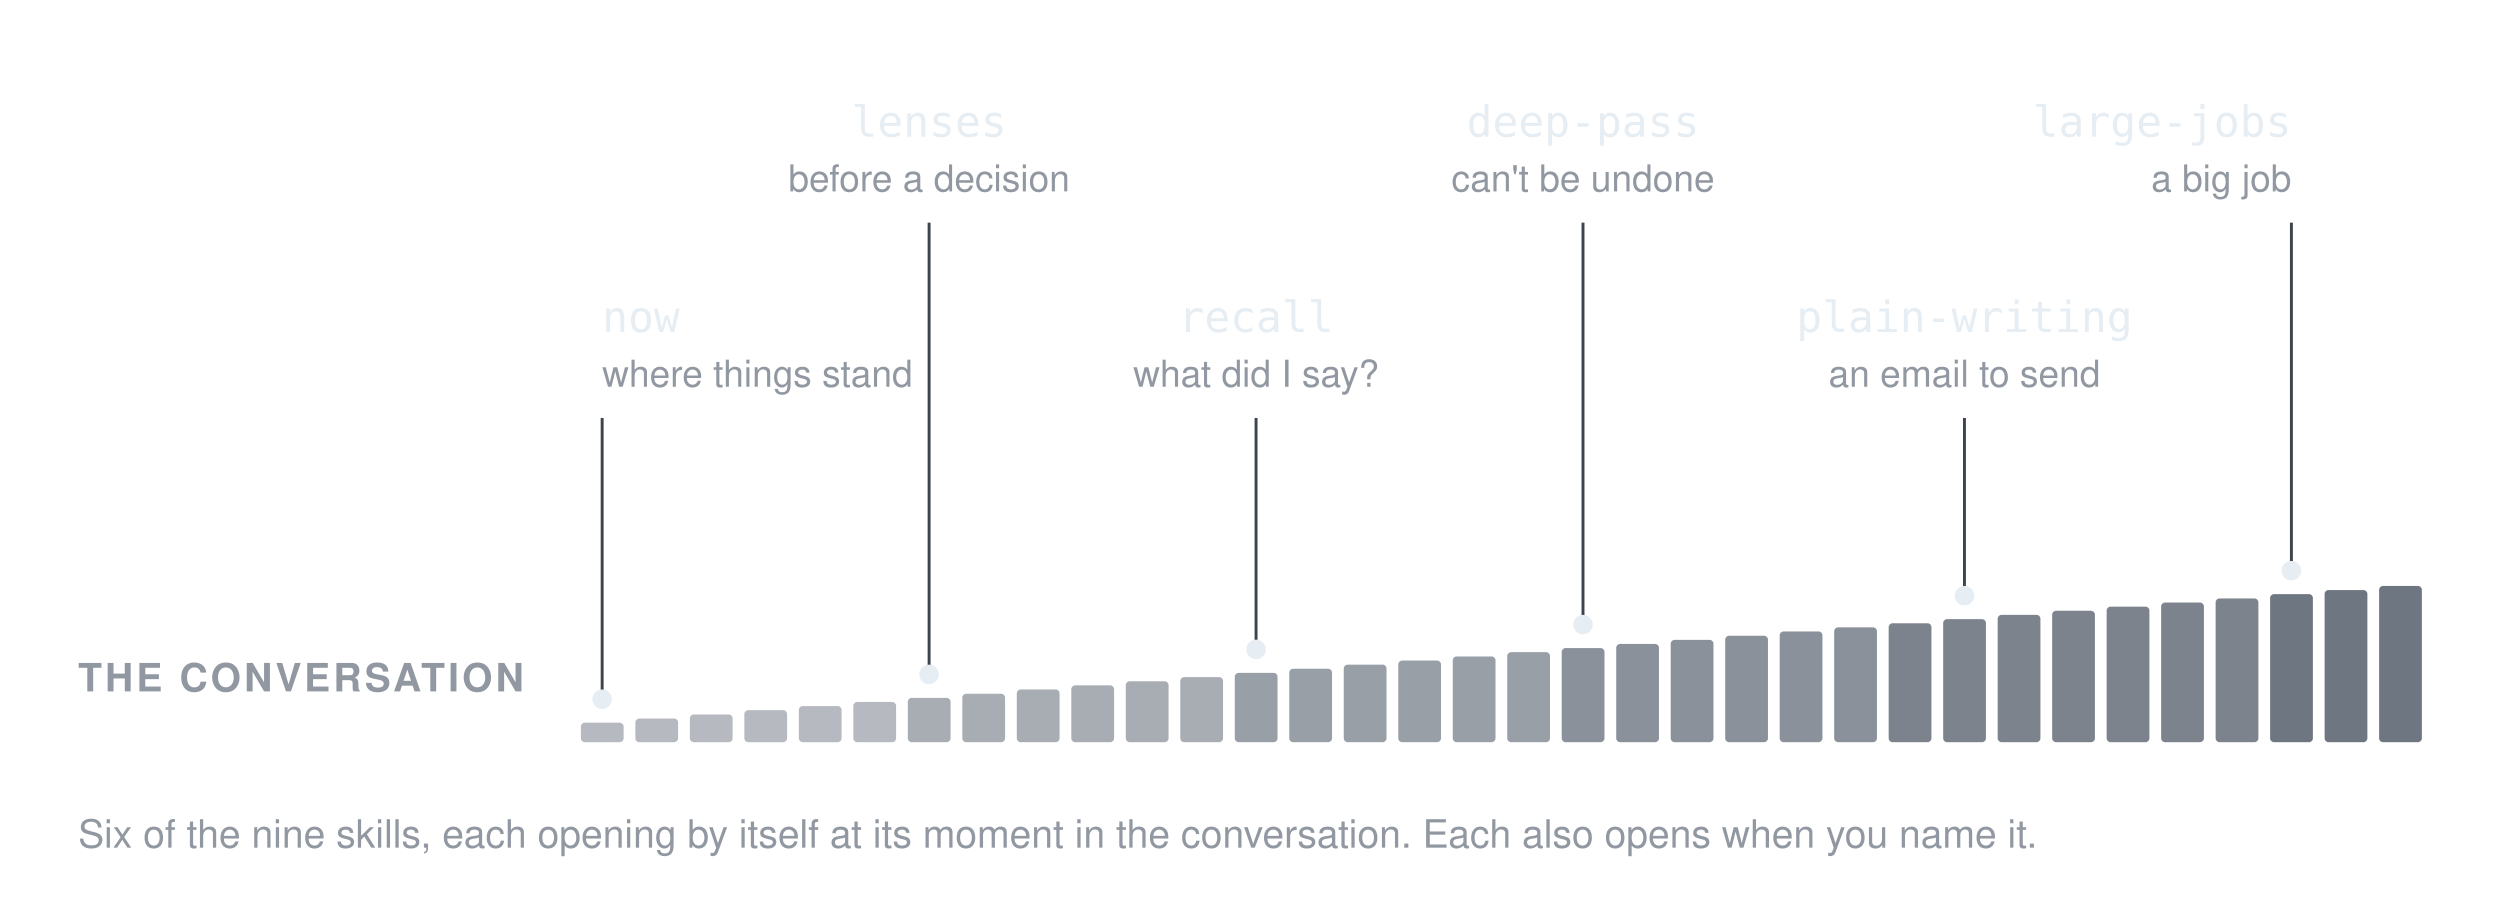
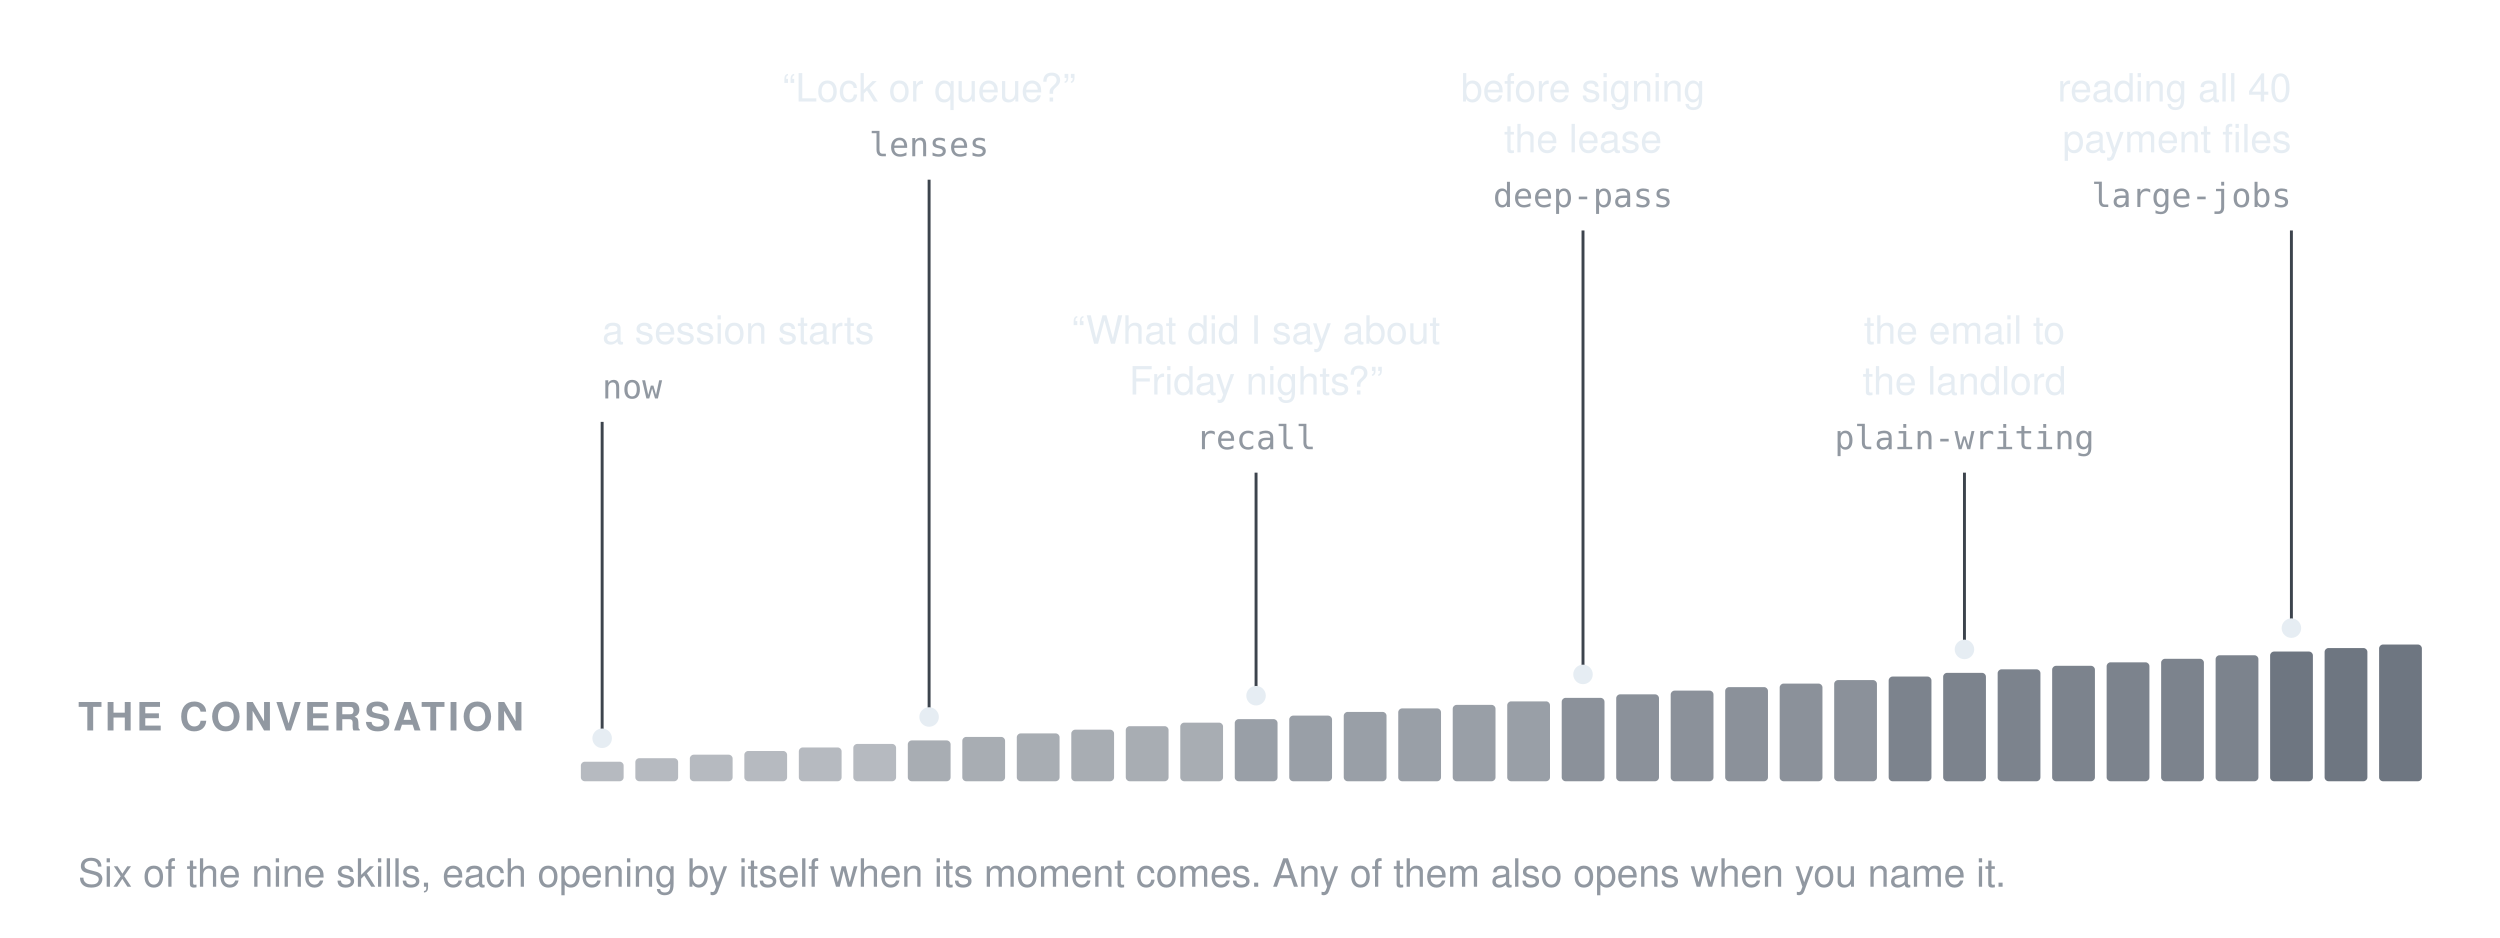
- <svg xmlns="http://www.w3.org/2000/svg" viewBox="0 0 1280 470" width="1280" height="470" role="img" aria-labelledby="t d">
-   <text x="40" y="354" font-size="20" font-family="ui-sans-serif, -apple-system, 'Segoe UI', Helvetica, Arial, sans-serif" fill="#9198a1" font-weight="600" letter-spacing="1.6">THE CONVERSATION</text>
-   <rect x="297.4" y="370" width="21.9" height="10" rx="2" fill="#6e7681" opacity="0.5" />
-   <rect x="325.3" y="367.9" width="21.9" height="12.1" rx="2" fill="#6e7681" opacity="0.5" />
-   <rect x="353.2" y="365.8" width="21.9" height="14.2" rx="2" fill="#6e7681" opacity="0.5" />
-   <rect x="381.1" y="363.6" width="21.9" height="16.4" rx="2" fill="#6e7681" opacity="0.5" />
-   <rect x="409" y="361.5" width="21.9" height="18.5" rx="2" fill="#6e7681" opacity="0.5" />
-   <rect x="436.9" y="359.4" width="21.9" height="20.6" rx="2" fill="#6e7681" opacity="0.5" />
-   <rect x="464.8" y="357.3" width="21.9" height="22.7" rx="2" fill="#6e7681" opacity="0.6" />
-   <rect x="492.7" y="355.2" width="21.9" height="24.8" rx="2" fill="#6e7681" opacity="0.6" />
-   <rect x="520.6" y="353" width="21.9" height="27" rx="2" fill="#6e7681" opacity="0.6" />
-   <rect x="548.5" y="350.9" width="21.9" height="29.1" rx="2" fill="#6e7681" opacity="0.6" />
-   <rect x="576.4" y="348.8" width="21.9" height="31.2" rx="2" fill="#6e7681" opacity="0.6" />
-   <rect x="604.3" y="346.7" width="21.9" height="33.3" rx="2" fill="#6e7681" opacity="0.6" />
-   <rect x="632.2" y="344.5" width="21.9" height="35.5" rx="2" fill="#6e7681" opacity="0.7" />
-   <rect x="660.1" y="342.4" width="21.9" height="37.6" rx="2" fill="#6e7681" opacity="0.7" />
-   <rect x="688" y="340.3" width="21.9" height="39.7" rx="2" fill="#6e7681" opacity="0.7" />
-   <rect x="715.9" y="338.2" width="21.9" height="41.8" rx="2" fill="#6e7681" opacity="0.7" />
-   <rect x="743.8" y="336.1" width="21.9" height="43.9" rx="2" fill="#6e7681" opacity="0.7" />
-   <rect x="771.7" y="333.9" width="21.9" height="46.1" rx="2" fill="#6e7681" opacity="0.7" />
-   <rect x="799.6" y="331.8" width="21.9" height="48.2" rx="2" fill="#6e7681" opacity="0.8" />
-   <rect x="827.5" y="329.7" width="21.9" height="50.3" rx="2" fill="#6e7681" opacity="0.8" />
-   <rect x="855.4" y="327.6" width="21.9" height="52.4" rx="2" fill="#6e7681" opacity="0.8" />
-   <rect x="883.3" y="325.5" width="21.9" height="54.5" rx="2" fill="#6e7681" opacity="0.8" />
-   <rect x="911.2" y="323.3" width="21.9" height="56.7" rx="2" fill="#6e7681" opacity="0.8" />
-   <rect x="939.1" y="321.2" width="21.9" height="58.8" rx="2" fill="#6e7681" opacity="0.8" />
-   <rect x="967" y="319.1" width="21.9" height="60.9" rx="2" fill="#6e7681" opacity="0.9" />
-   <rect x="994.9" y="317" width="21.9" height="63" rx="2" fill="#6e7681" opacity="0.9" />
-   <rect x="1022.8" y="314.8" width="21.9" height="65.2" rx="2" fill="#6e7681" opacity="0.9" />
-   <rect x="1050.7" y="312.7" width="21.9" height="67.3" rx="2" fill="#6e7681" opacity="0.9" />
-   <rect x="1078.6" y="310.6" width="21.9" height="69.4" rx="2" fill="#6e7681" opacity="0.9" />
-   <rect x="1106.5" y="308.5" width="21.9" height="71.5" rx="2" fill="#6e7681" opacity="0.9" />
-   <rect x="1134.4" y="306.4" width="21.9" height="73.6" rx="2" fill="#6e7681" opacity="0.9" />
-   <rect x="1162.3" y="304.2" width="21.9" height="75.8" rx="2" fill="#6e7681" opacity="1" />
-   <rect x="1190.2" y="302.1" width="21.9" height="77.9" rx="2" fill="#6e7681" opacity="1" />
-   <rect x="1218.1" y="300" width="21.9" height="80" rx="2" fill="#6e7681" opacity="1" />
-   <line x1="308.3" y1="214" x2="308.3" y2="358" stroke="#3d444d" stroke-width="1.5" />
-   <circle cx="308.3" cy="358" r="5" fill="#e6edf3" />
-   <text x="308.3" y="170" font-size="22" font-family="ui-monospace, SFMono-Regular, Menlo, Consolas, monospace" fill="#e6edf3">now</text>
-   <text x="308.3" y="198" font-size="19" font-family="ui-sans-serif, -apple-system, 'Segoe UI', Helvetica, Arial, sans-serif" fill="#9198a1">where things stand</text>
-   <line x1="475.7" y1="114" x2="475.7" y2="345.3" stroke="#3d444d" stroke-width="1.5" />
-   <circle cx="475.7" cy="345.3" r="5" fill="#e6edf3" />
-   <text x="475.7" y="70" font-size="22" font-family="ui-monospace, SFMono-Regular, Menlo, Consolas, monospace" fill="#e6edf3" text-anchor="middle">lenses</text>
-   <text x="475.7" y="98" font-size="19" font-family="ui-sans-serif, -apple-system, 'Segoe UI', Helvetica, Arial, sans-serif" fill="#9198a1" text-anchor="middle">before a decision</text>
-   <line x1="643.1" y1="214" x2="643.1" y2="332.5" stroke="#3d444d" stroke-width="1.5" />
-   <circle cx="643.1" cy="332.5" r="5" fill="#e6edf3" />
-   <text x="643.1" y="170" font-size="22" font-family="ui-monospace, SFMono-Regular, Menlo, Consolas, monospace" fill="#e6edf3" text-anchor="middle">recall</text>
-   <text x="643.1" y="198" font-size="19" font-family="ui-sans-serif, -apple-system, 'Segoe UI', Helvetica, Arial, sans-serif" fill="#9198a1" text-anchor="middle">what did I say?</text>
-   <line x1="810.5" y1="114" x2="810.5" y2="319.8" stroke="#3d444d" stroke-width="1.5" />
-   <circle cx="810.5" cy="319.8" r="5" fill="#e6edf3" />
-   <text x="810.5" y="70" font-size="22" font-family="ui-monospace, SFMono-Regular, Menlo, Consolas, monospace" fill="#e6edf3" text-anchor="middle">deep-pass</text>
-   <text x="810.5" y="98" font-size="19" font-family="ui-sans-serif, -apple-system, 'Segoe UI', Helvetica, Arial, sans-serif" fill="#9198a1" text-anchor="middle">can't be undone</text>
-   <line x1="1005.8" y1="214" x2="1005.8" y2="305" stroke="#3d444d" stroke-width="1.5" />
-   <circle cx="1005.8" cy="305" r="5" fill="#e6edf3" />
-   <text x="1005.8" y="170" font-size="22" font-family="ui-monospace, SFMono-Regular, Menlo, Consolas, monospace" fill="#e6edf3" text-anchor="middle">plain-writing</text>
-   <text x="1005.8" y="198" font-size="19" font-family="ui-sans-serif, -apple-system, 'Segoe UI', Helvetica, Arial, sans-serif" fill="#9198a1" text-anchor="middle">an email to send</text>
-   <line x1="1173.2" y1="114" x2="1173.2" y2="292.2" stroke="#3d444d" stroke-width="1.5" />
-   <circle cx="1173.2" cy="292.2" r="5" fill="#e6edf3" />
-   <text x="1173.2" y="70" font-size="22" font-family="ui-monospace, SFMono-Regular, Menlo, Consolas, monospace" fill="#e6edf3" text-anchor="end">large-jobs</text>
-   <text x="1173.2" y="98" font-size="19" font-family="ui-sans-serif, -apple-system, 'Segoe UI', Helvetica, Arial, sans-serif" fill="#9198a1" text-anchor="end">a big job</text>
-   <text x="40" y="434" font-size="20" font-family="ui-sans-serif, -apple-system, 'Segoe UI', Helvetica, Arial, sans-serif" fill="#9198a1">Six of the nine skills, each opening by itself at its moment in the conversation. Each also opens when you name it.</text>
+ <svg xmlns="http://www.w3.org/2000/svg" viewBox="0 0 1280 480" width="1280" height="480" role="img" aria-labelledby="t d">
+   <text x="40" y="374" font-size="20" font-family="ui-sans-serif, -apple-system, 'Segoe UI', Helvetica, Arial, sans-serif" fill="#9198a1" font-weight="600" letter-spacing="1.6">THE CONVERSATION</text>
+   <rect x="297.4" y="390" width="21.9" height="10" rx="2" fill="#6e7681" opacity="0.5" />
+   <rect x="325.3" y="388.2" width="21.9" height="11.8" rx="2" fill="#6e7681" opacity="0.5" />
+   <rect x="353.2" y="386.4" width="21.9" height="13.6" rx="2" fill="#6e7681" opacity="0.5" />
+   <rect x="381.1" y="384.5" width="21.9" height="15.5" rx="2" fill="#6e7681" opacity="0.5" />
+   <rect x="409" y="382.7" width="21.9" height="17.3" rx="2" fill="#6e7681" opacity="0.5" />
+   <rect x="436.9" y="380.9" width="21.9" height="19.1" rx="2" fill="#6e7681" opacity="0.5" />
+   <rect x="464.8" y="379.1" width="21.9" height="20.9" rx="2" fill="#6e7681" opacity="0.6" />
+   <rect x="492.7" y="377.3" width="21.9" height="22.7" rx="2" fill="#6e7681" opacity="0.6" />
+   <rect x="520.6" y="375.5" width="21.9" height="24.5" rx="2" fill="#6e7681" opacity="0.6" />
+   <rect x="548.5" y="373.6" width="21.9" height="26.4" rx="2" fill="#6e7681" opacity="0.6" />
+   <rect x="576.4" y="371.8" width="21.9" height="28.2" rx="2" fill="#6e7681" opacity="0.6" />
+   <rect x="604.3" y="370" width="21.9" height="30" rx="2" fill="#6e7681" opacity="0.6" />
+   <rect x="632.2" y="368.2" width="21.9" height="31.8" rx="2" fill="#6e7681" opacity="0.7" />
+   <rect x="660.1" y="366.4" width="21.9" height="33.6" rx="2" fill="#6e7681" opacity="0.7" />
+   <rect x="688" y="364.5" width="21.9" height="35.5" rx="2" fill="#6e7681" opacity="0.7" />
+   <rect x="715.9" y="362.7" width="21.9" height="37.3" rx="2" fill="#6e7681" opacity="0.7" />
+   <rect x="743.8" y="360.9" width="21.9" height="39.1" rx="2" fill="#6e7681" opacity="0.7" />
+   <rect x="771.7" y="359.1" width="21.9" height="40.9" rx="2" fill="#6e7681" opacity="0.7" />
+   <rect x="799.6" y="357.3" width="21.9" height="42.7" rx="2" fill="#6e7681" opacity="0.8" />
+   <rect x="827.5" y="355.5" width="21.9" height="44.5" rx="2" fill="#6e7681" opacity="0.8" />
+   <rect x="855.4" y="353.6" width="21.9" height="46.4" rx="2" fill="#6e7681" opacity="0.8" />
+   <rect x="883.3" y="351.8" width="21.9" height="48.2" rx="2" fill="#6e7681" opacity="0.8" />
+   <rect x="911.2" y="350" width="21.9" height="50" rx="2" fill="#6e7681" opacity="0.8" />
+   <rect x="939.1" y="348.2" width="21.9" height="51.8" rx="2" fill="#6e7681" opacity="0.8" />
+   <rect x="967" y="346.4" width="21.9" height="53.6" rx="2" fill="#6e7681" opacity="0.9" />
+   <rect x="994.9" y="344.5" width="21.9" height="55.5" rx="2" fill="#6e7681" opacity="0.9" />
+   <rect x="1022.8" y="342.7" width="21.9" height="57.3" rx="2" fill="#6e7681" opacity="0.9" />
+   <rect x="1050.7" y="340.9" width="21.9" height="59.1" rx="2" fill="#6e7681" opacity="0.9" />
+   <rect x="1078.6" y="339.1" width="21.9" height="60.9" rx="2" fill="#6e7681" opacity="0.9" />
+   <rect x="1106.5" y="337.3" width="21.9" height="62.7" rx="2" fill="#6e7681" opacity="0.9" />
+   <rect x="1134.4" y="335.5" width="21.9" height="64.5" rx="2" fill="#6e7681" opacity="0.9" />
+   <rect x="1162.3" y="333.6" width="21.9" height="66.4" rx="2" fill="#6e7681" opacity="1" />
+   <rect x="1190.2" y="331.8" width="21.9" height="68.2" rx="2" fill="#6e7681" opacity="1" />
+   <rect x="1218.1" y="330" width="21.9" height="70" rx="2" fill="#6e7681" opacity="1" />
+   <text x="308.3" y="176" font-size="20" font-family="ui-sans-serif, -apple-system, 'Segoe UI', Helvetica, Arial, sans-serif" fill="#e6edf3">a session starts</text>
+   <text x="308.3" y="204" font-size="17" font-family="ui-monospace, SFMono-Regular, Menlo, Consolas, monospace" fill="#9198a1">now</text>
+   <line x1="308.3" y1="216" x2="308.3" y2="378" stroke="#3d444d" stroke-width="1.5" />
+   <circle cx="308.3" cy="378" r="5" fill="#e6edf3" />
+   <text x="475.7" y="52" font-size="20" font-family="ui-sans-serif, -apple-system, 'Segoe UI', Helvetica, Arial, sans-serif" fill="#e6edf3" text-anchor="middle">“Lock or queue?”</text>
+   <text x="475.7" y="80" font-size="17" font-family="ui-monospace, SFMono-Regular, Menlo, Consolas, monospace" fill="#9198a1" text-anchor="middle">lenses</text>
+   <line x1="475.7" y1="92" x2="475.7" y2="367.1" stroke="#3d444d" stroke-width="1.5" />
+   <circle cx="475.7" cy="367.1" r="5" fill="#e6edf3" />
+   <text x="643.1" y="176" font-size="20" font-family="ui-sans-serif, -apple-system, 'Segoe UI', Helvetica, Arial, sans-serif" fill="#e6edf3" text-anchor="middle">“What did I say about</text>
+   <text x="643.1" y="202" font-size="20" font-family="ui-sans-serif, -apple-system, 'Segoe UI', Helvetica, Arial, sans-serif" fill="#e6edf3" text-anchor="middle">Friday nights?”</text>
+   <text x="643.1" y="230" font-size="17" font-family="ui-monospace, SFMono-Regular, Menlo, Consolas, monospace" fill="#9198a1" text-anchor="middle">recall</text>
+   <line x1="643.1" y1="242" x2="643.1" y2="356.2" stroke="#3d444d" stroke-width="1.5" />
+   <circle cx="643.1" cy="356.2" r="5" fill="#e6edf3" />
+   <text x="810.5" y="52" font-size="20" font-family="ui-sans-serif, -apple-system, 'Segoe UI', Helvetica, Arial, sans-serif" fill="#e6edf3" text-anchor="middle">before signing</text>
+   <text x="810.5" y="78" font-size="20" font-family="ui-sans-serif, -apple-system, 'Segoe UI', Helvetica, Arial, sans-serif" fill="#e6edf3" text-anchor="middle">the lease</text>
+   <text x="810.5" y="106" font-size="17" font-family="ui-monospace, SFMono-Regular, Menlo, Consolas, monospace" fill="#9198a1" text-anchor="middle">deep-pass</text>
+   <line x1="810.5" y1="118" x2="810.5" y2="345.3" stroke="#3d444d" stroke-width="1.5" />
+   <circle cx="810.5" cy="345.3" r="5" fill="#e6edf3" />
+   <text x="1005.8" y="176" font-size="20" font-family="ui-sans-serif, -apple-system, 'Segoe UI', Helvetica, Arial, sans-serif" fill="#e6edf3" text-anchor="middle">the email to</text>
+   <text x="1005.8" y="202" font-size="20" font-family="ui-sans-serif, -apple-system, 'Segoe UI', Helvetica, Arial, sans-serif" fill="#e6edf3" text-anchor="middle">the landlord</text>
+   <text x="1005.8" y="230" font-size="17" font-family="ui-monospace, SFMono-Regular, Menlo, Consolas, monospace" fill="#9198a1" text-anchor="middle">plain-writing</text>
+   <line x1="1005.8" y1="242" x2="1005.8" y2="332.5" stroke="#3d444d" stroke-width="1.5" />
+   <circle cx="1005.8" cy="332.5" r="5" fill="#e6edf3" />
+   <text x="1173.2" y="52" font-size="20" font-family="ui-sans-serif, -apple-system, 'Segoe UI', Helvetica, Arial, sans-serif" fill="#e6edf3" text-anchor="end">reading all 40</text>
+   <text x="1173.2" y="78" font-size="20" font-family="ui-sans-serif, -apple-system, 'Segoe UI', Helvetica, Arial, sans-serif" fill="#e6edf3" text-anchor="end">payment files</text>
+   <text x="1173.2" y="106" font-size="17" font-family="ui-monospace, SFMono-Regular, Menlo, Consolas, monospace" fill="#9198a1" text-anchor="end">large-jobs</text>
+   <line x1="1173.2" y1="118" x2="1173.2" y2="321.6" stroke="#3d444d" stroke-width="1.5" />
+   <circle cx="1173.2" cy="321.6" r="5" fill="#e6edf3" />
+   <text x="40" y="454" font-size="20" font-family="ui-sans-serif, -apple-system, 'Segoe UI', Helvetica, Arial, sans-serif" fill="#9198a1">Six of the nine skills, each opening by itself when its moment comes. Any of them also opens when you name it.</text>
</svg>
